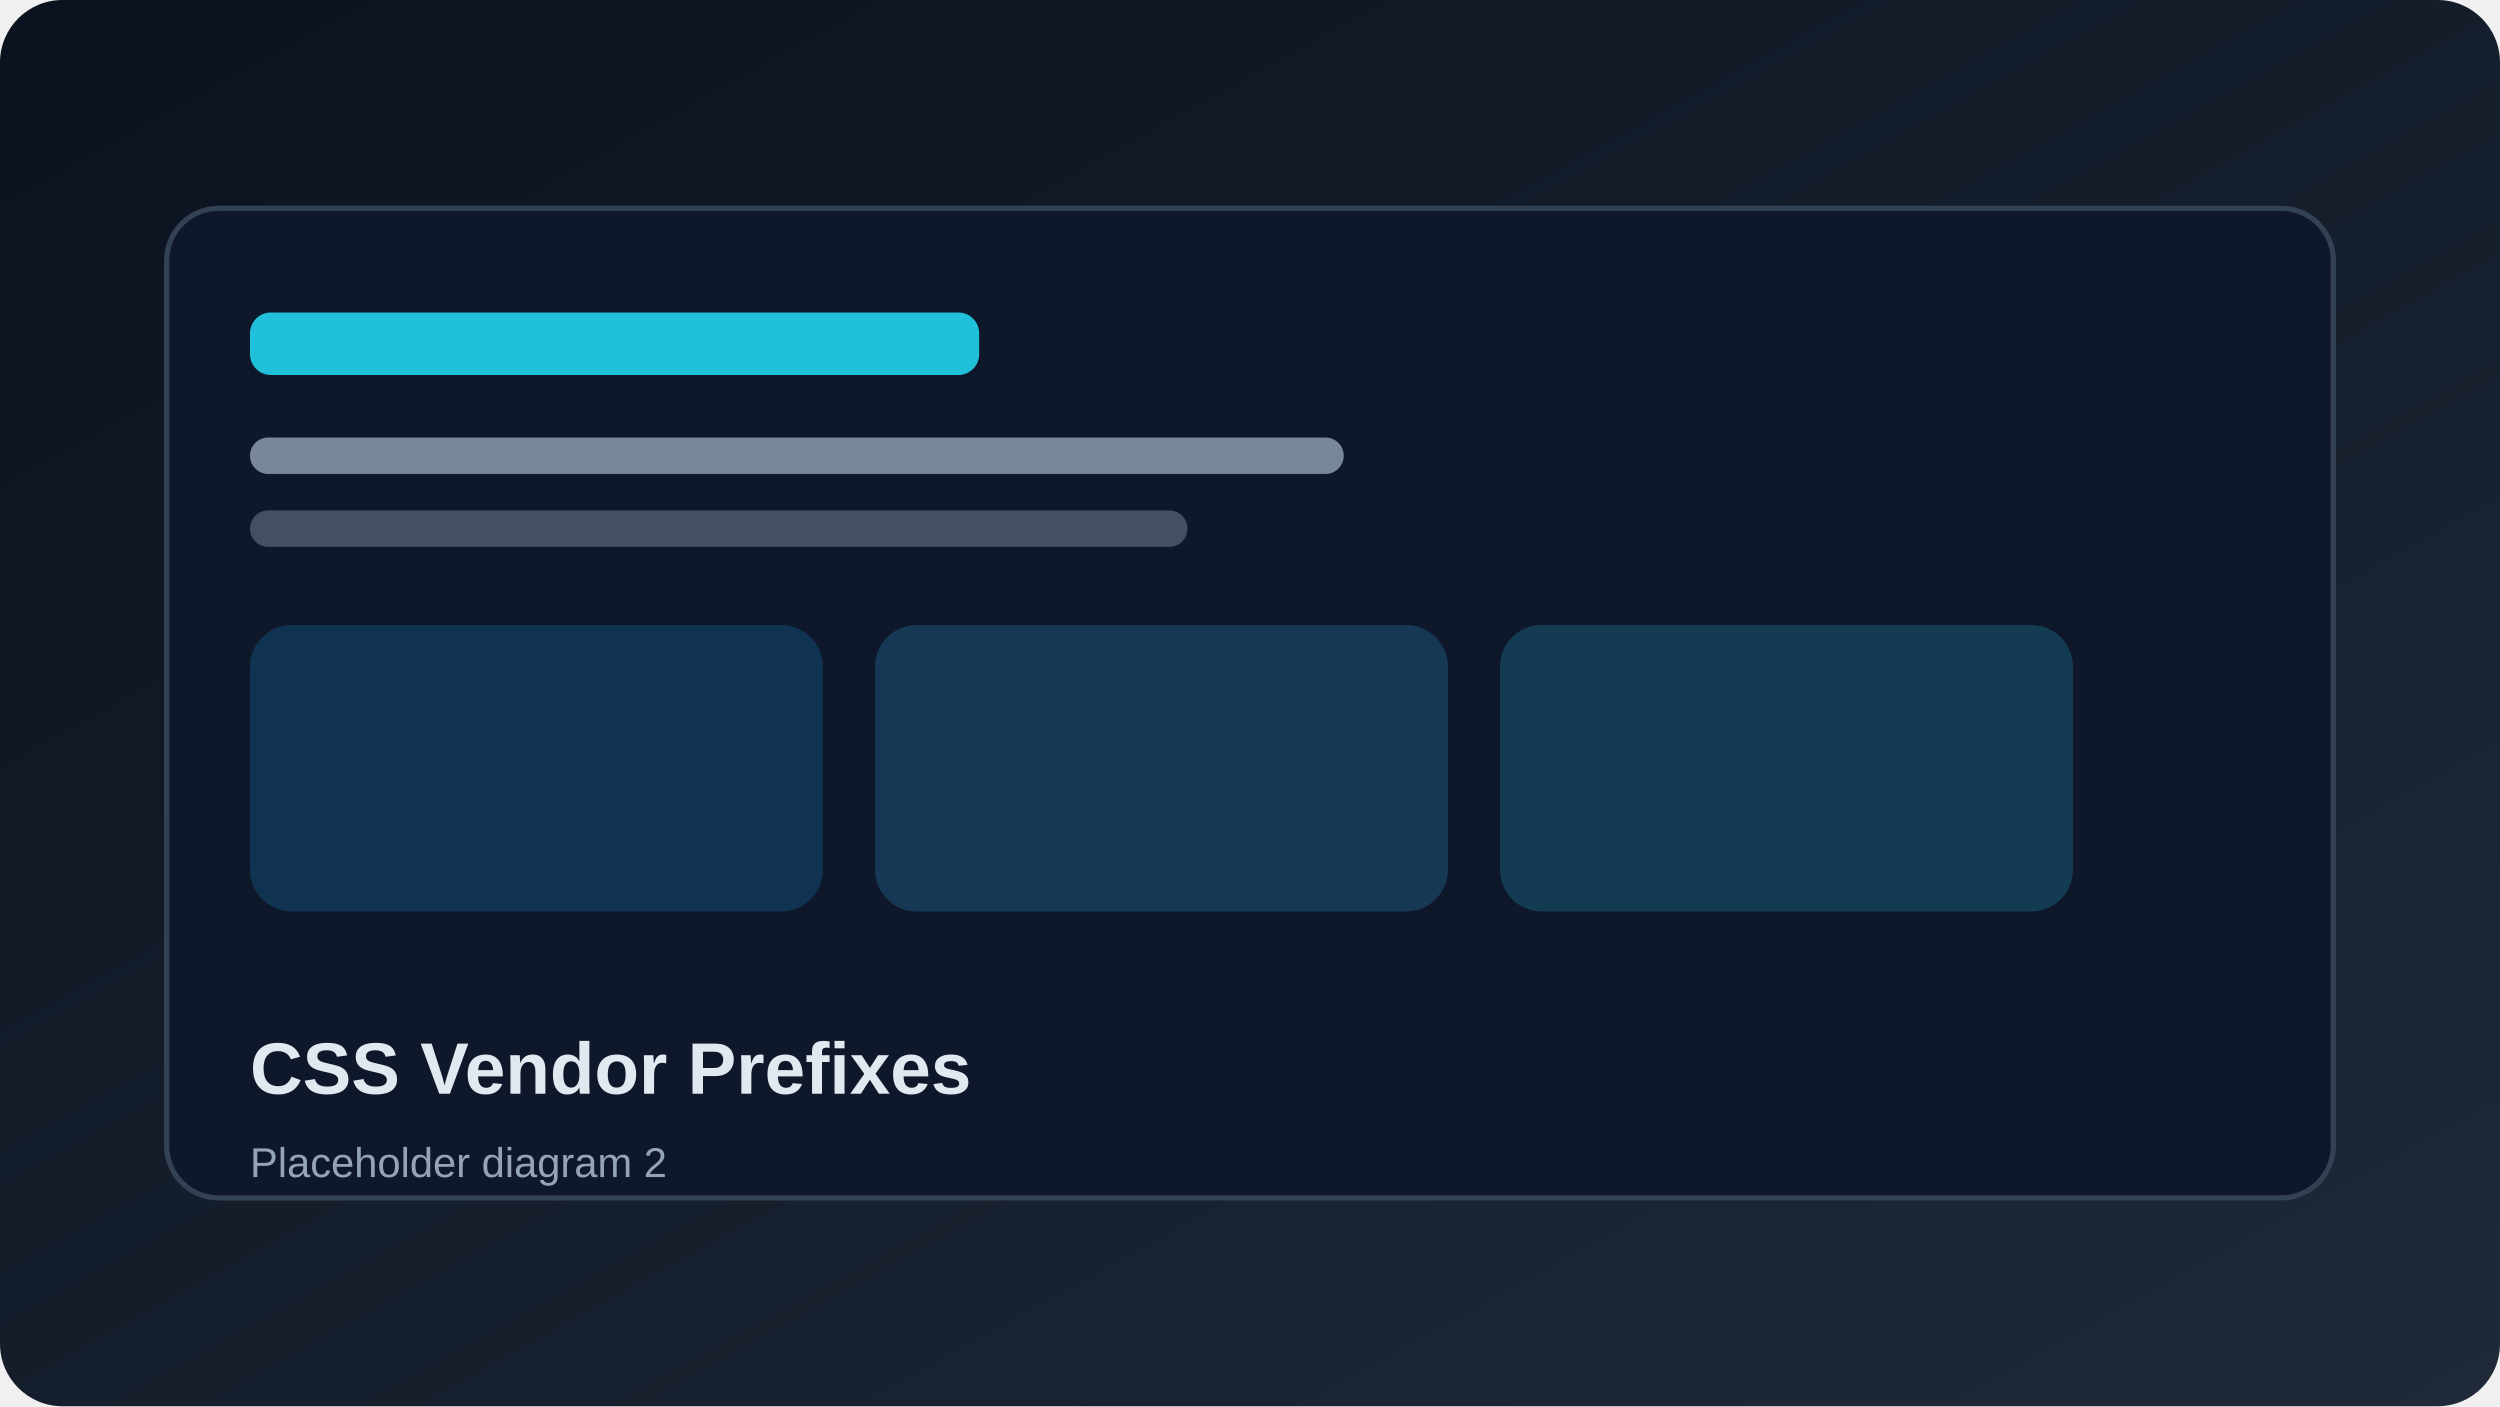
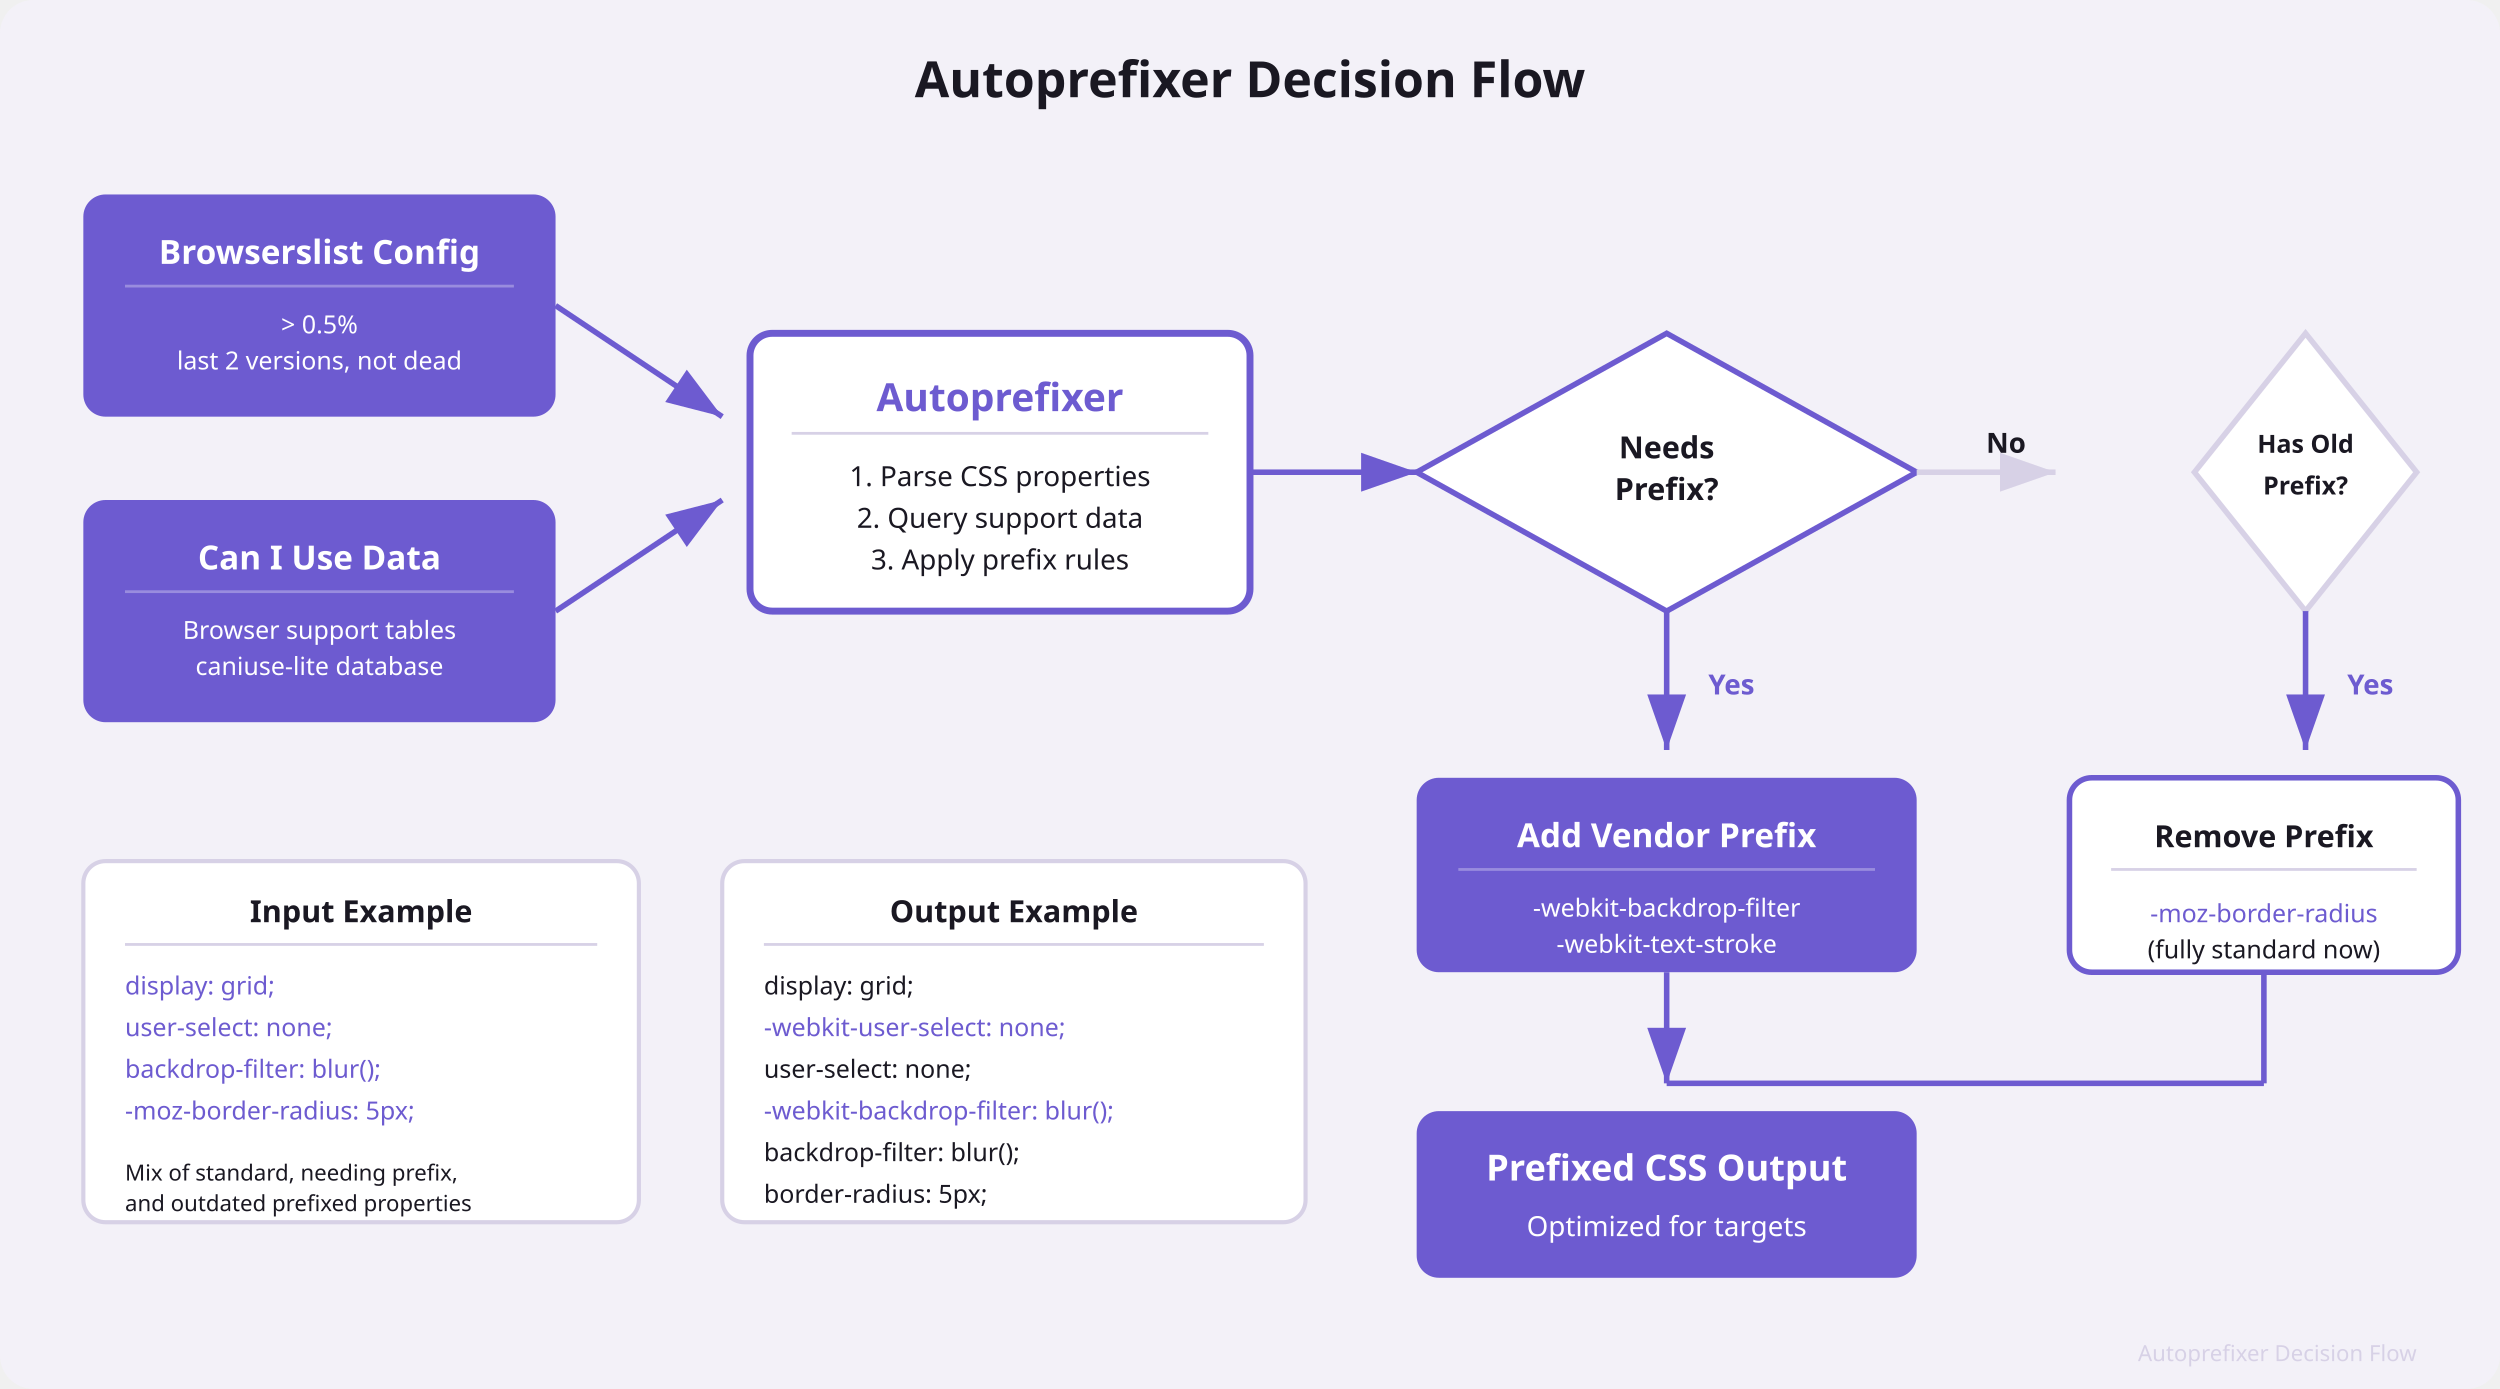
- <svg xmlns="http://www.w3.org/2000/svg" width="960" height="540" viewBox="0 0 960 540" role="img" aria-label="CSS Vendor Prefixes diagram 2">
+ <svg xmlns="http://www.w3.org/2000/svg" viewBox="0 0 900 500" font-family="system-ui, sans-serif">
  <defs>
-     <linearGradient id="bg2" x1="0" y1="0" x2="1" y2="1">
-       <stop offset="0%" stop-color="#0b1220" />
-       <stop offset="100%" stop-color="#1f2937" />
-     </linearGradient>
+     <marker id="arrow-vp2" markerWidth="10" markerHeight="7" refX="10" refY="3.5" orient="auto">
+       <polygon points="0 0, 10 3.5, 0 7" fill="#6d5bd0" />
+     </marker>
+     <marker id="arrow-vp2g" markerWidth="10" markerHeight="7" refX="10" refY="3.5" orient="auto">
+       <polygon points="0 0, 10 3.5, 0 7" fill="#d7d1e6" />
+     </marker>
  </defs>
-   <rect width="960" height="540" rx="24" fill="url(#bg2)" />
-   <rect x="64" y="80" width="832" height="380" rx="20" fill="#0f172a" stroke="#334155" stroke-width="2" />
-   <rect x="96" y="120" width="280" height="24" rx="8" fill="#22d3ee" opacity="0.9" />
-   <rect x="96" y="168" width="420" height="14" rx="7" fill="#94a3b8" opacity="0.8" />
-   <rect x="96" y="196" width="360" height="14" rx="7" fill="#64748b" opacity="0.6" />
-   <rect x="96" y="240" width="220" height="110" rx="16" fill="#0ea5e9" opacity="0.2" />
-   <rect x="336" y="240" width="220" height="110" rx="16" fill="#38bdf8" opacity="0.2" />
-   <rect x="576" y="240" width="220" height="110" rx="16" fill="#22d3ee" opacity="0.2" />
-   <text x="96" y="420" fill="#e2e8f0" font-family="Arial, Helvetica, sans-serif" font-size="28" font-weight="700">CSS Vendor Prefixes</text>
-   <text x="96" y="452" fill="#94a3b8" font-family="Arial, Helvetica, sans-serif" font-size="16">Placeholder diagram 2</text>
+   <rect width="900" height="500" rx="12" fill="#f3f1f8" />
+   <text x="450" y="35" text-anchor="middle" font-size="18" font-weight="700" fill="#1a1822">Autoprefixer Decision Flow</text>
+   <rect x="30" y="70" width="170" height="80" rx="8" fill="#6d5bd0" />
+   <text x="115" y="95" text-anchor="middle" font-size="12" font-weight="600" fill="#ffffff">Browserslist Config</text>
+   <line x1="45" y1="103" x2="185" y2="103" stroke="#ffffff" stroke-width="1" opacity="0.3" />
+   <text x="115" y="120" text-anchor="middle" font-size="9" fill="#ffffff">&gt; 0.5%</text>
+   <text x="115" y="133" text-anchor="middle" font-size="9" fill="#ffffff">last 2 versions, not dead</text>
+   <rect x="30" y="180" width="170" height="80" rx="8" fill="#6d5bd0" />
+   <text x="115" y="205" text-anchor="middle" font-size="12" font-weight="600" fill="#ffffff">Can I Use Data</text>
+   <line x1="45" y1="213" x2="185" y2="213" stroke="#ffffff" stroke-width="1" opacity="0.3" />
+   <text x="115" y="230" text-anchor="middle" font-size="9" fill="#ffffff">Browser support tables</text>
+   <text x="115" y="243" text-anchor="middle" font-size="9" fill="#ffffff">caniuse-lite database</text>
+   <line x1="200" y1="110" x2="260" y2="150" stroke="#6d5bd0" stroke-width="2" marker-end="url(#arrow-vp2)" />
+   <line x1="200" y1="220" x2="260" y2="180" stroke="#6d5bd0" stroke-width="2" marker-end="url(#arrow-vp2)" />
+   <rect x="270" y="120" width="180" height="100" rx="8" fill="#ffffff" stroke="#6d5bd0" stroke-width="2.5" />
+   <text x="360" y="148" text-anchor="middle" font-size="14" font-weight="700" fill="#6d5bd0">Autoprefixer</text>
+   <line x1="285" y1="156" x2="435" y2="156" stroke="#d7d1e6" stroke-width="1" />
+   <text x="360" y="175" text-anchor="middle" font-size="10" fill="#1a1822">1. Parse CSS properties</text>
+   <text x="360" y="190" text-anchor="middle" font-size="10" fill="#1a1822">2. Query support data</text>
+   <text x="360" y="205" text-anchor="middle" font-size="10" fill="#1a1822">3. Apply prefix rules</text>
+   <line x1="450" y1="170" x2="510" y2="170" stroke="#6d5bd0" stroke-width="2" marker-end="url(#arrow-vp2)" />
+   <polygon points="600,120 690,170 600,220 510,170" fill="#ffffff" stroke="#6d5bd0" stroke-width="2" />
+   <text x="600" y="165" text-anchor="middle" font-size="11" font-weight="600" fill="#1a1822">Needs</text>
+   <text x="600" y="180" text-anchor="middle" font-size="11" font-weight="600" fill="#1a1822">Prefix?</text>
+   <line x1="600" y1="220" x2="600" y2="270" stroke="#6d5bd0" stroke-width="2" marker-end="url(#arrow-vp2)" />
+   <text x="615" y="250" font-size="10" font-weight="600" fill="#6d5bd0">Yes</text>
+   <rect x="510" y="280" width="180" height="70" rx="8" fill="#6d5bd0" />
+   <text x="600" y="305" text-anchor="middle" font-size="12" font-weight="600" fill="#ffffff">Add Vendor Prefix</text>
+   <line x1="525" y1="313" x2="675" y2="313" stroke="#ffffff" stroke-width="1" opacity="0.3" />
+   <text x="600" y="330" text-anchor="middle" font-size="9" fill="#ffffff">-webkit-backdrop-filter</text>
+   <text x="600" y="343" text-anchor="middle" font-size="9" fill="#ffffff">-webkit-text-stroke</text>
+   <line x1="690" y1="170" x2="740" y2="170" stroke="#d7d1e6" stroke-width="2" marker-end="url(#arrow-vp2g)" />
+   <text x="715" y="163" font-size="10" font-weight="600" fill="#1a1822">No</text>
+   <polygon points="830,120 870,170 830,220 790,170" fill="#ffffff" stroke="#d7d1e6" stroke-width="2" />
+   <text x="830" y="163" text-anchor="middle" font-size="9" font-weight="600" fill="#1a1822">Has Old</text>
+   <text x="830" y="178" text-anchor="middle" font-size="9" font-weight="600" fill="#1a1822">Prefix?</text>
+   <line x1="830" y1="220" x2="830" y2="270" stroke="#6d5bd0" stroke-width="2" marker-end="url(#arrow-vp2)" />
+   <text x="845" y="250" font-size="10" font-weight="600" fill="#6d5bd0">Yes</text>
+   <rect x="745" y="280" width="140" height="70" rx="8" fill="#ffffff" stroke="#6d5bd0" stroke-width="2" />
+   <text x="815" y="305" text-anchor="middle" font-size="11" font-weight="600" fill="#1a1822">Remove Prefix</text>
+   <line x1="760" y1="313" x2="870" y2="313" stroke="#d7d1e6" stroke-width="1" />
+   <text x="815" y="332" text-anchor="middle" font-size="9" fill="#6d5bd0">-moz-border-radius</text>
+   <text x="815" y="345" text-anchor="middle" font-size="9" fill="#1a1822">(fully standard now)</text>
+   <line x1="600" y1="350" x2="600" y2="390" stroke="#6d5bd0" stroke-width="2" marker-end="url(#arrow-vp2)" />
+   <line x1="815" y1="350" x2="815" y2="390" stroke="#6d5bd0" stroke-width="2" />
+   <line x1="815" y1="390" x2="600" y2="390" stroke="#6d5bd0" stroke-width="2" />
+   <rect x="510" y="400" width="180" height="60" rx="8" fill="#6d5bd0" />
+   <text x="600" y="425" text-anchor="middle" font-size="13" font-weight="600" fill="#ffffff">Prefixed CSS Output</text>
+   <text x="600" y="445" text-anchor="middle" font-size="10" fill="#ffffff">Optimized for targets</text>
+   <rect x="30" y="310" width="200" height="130" rx="8" fill="#ffffff" stroke="#d7d1e6" stroke-width="1.5" />
+   <text x="130" y="332" text-anchor="middle" font-size="11" font-weight="700" fill="#1a1822">Input Example</text>
+   <line x1="45" y1="340" x2="215" y2="340" stroke="#d7d1e6" stroke-width="1" />
+   <text x="45" y="358" font-size="9" fill="#6d5bd0">display: grid;</text>
+   <text x="45" y="373" font-size="9" fill="#6d5bd0">user-select: none;</text>
+   <text x="45" y="388" font-size="9" fill="#6d5bd0">backdrop-filter: blur();</text>
+   <text x="45" y="403" font-size="9" fill="#6d5bd0">-moz-border-radius: 5px;</text>
+   <text x="45" y="425" font-size="8" fill="#1a1822">Mix of standard, needing prefix,</text>
+   <text x="45" y="436" font-size="8" fill="#1a1822">and outdated prefixed properties</text>
+   <rect x="260" y="310" width="210" height="130" rx="8" fill="#ffffff" stroke="#d7d1e6" stroke-width="1.5" />
+   <text x="365" y="332" text-anchor="middle" font-size="11" font-weight="700" fill="#1a1822">Output Example</text>
+   <line x1="275" y1="340" x2="455" y2="340" stroke="#d7d1e6" stroke-width="1" />
+   <text x="275" y="358" font-size="9" fill="#1a1822">display: grid;</text>
+   <text x="275" y="373" font-size="9" fill="#6d5bd0">-webkit-user-select: none;</text>
+   <text x="275" y="388" font-size="9" fill="#1a1822">user-select: none;</text>
+   <text x="275" y="403" font-size="9" fill="#6d5bd0">-webkit-backdrop-filter: blur();</text>
+   <text x="275" y="418" font-size="9" fill="#1a1822">backdrop-filter: blur();</text>
+   <text x="275" y="433" font-size="9" fill="#1a1822">border-radius: 5px;</text>
+   <text x="870" y="490" text-anchor="end" font-size="8" fill="#d7d1e6">Autoprefixer Decision Flow</text>
</svg>
